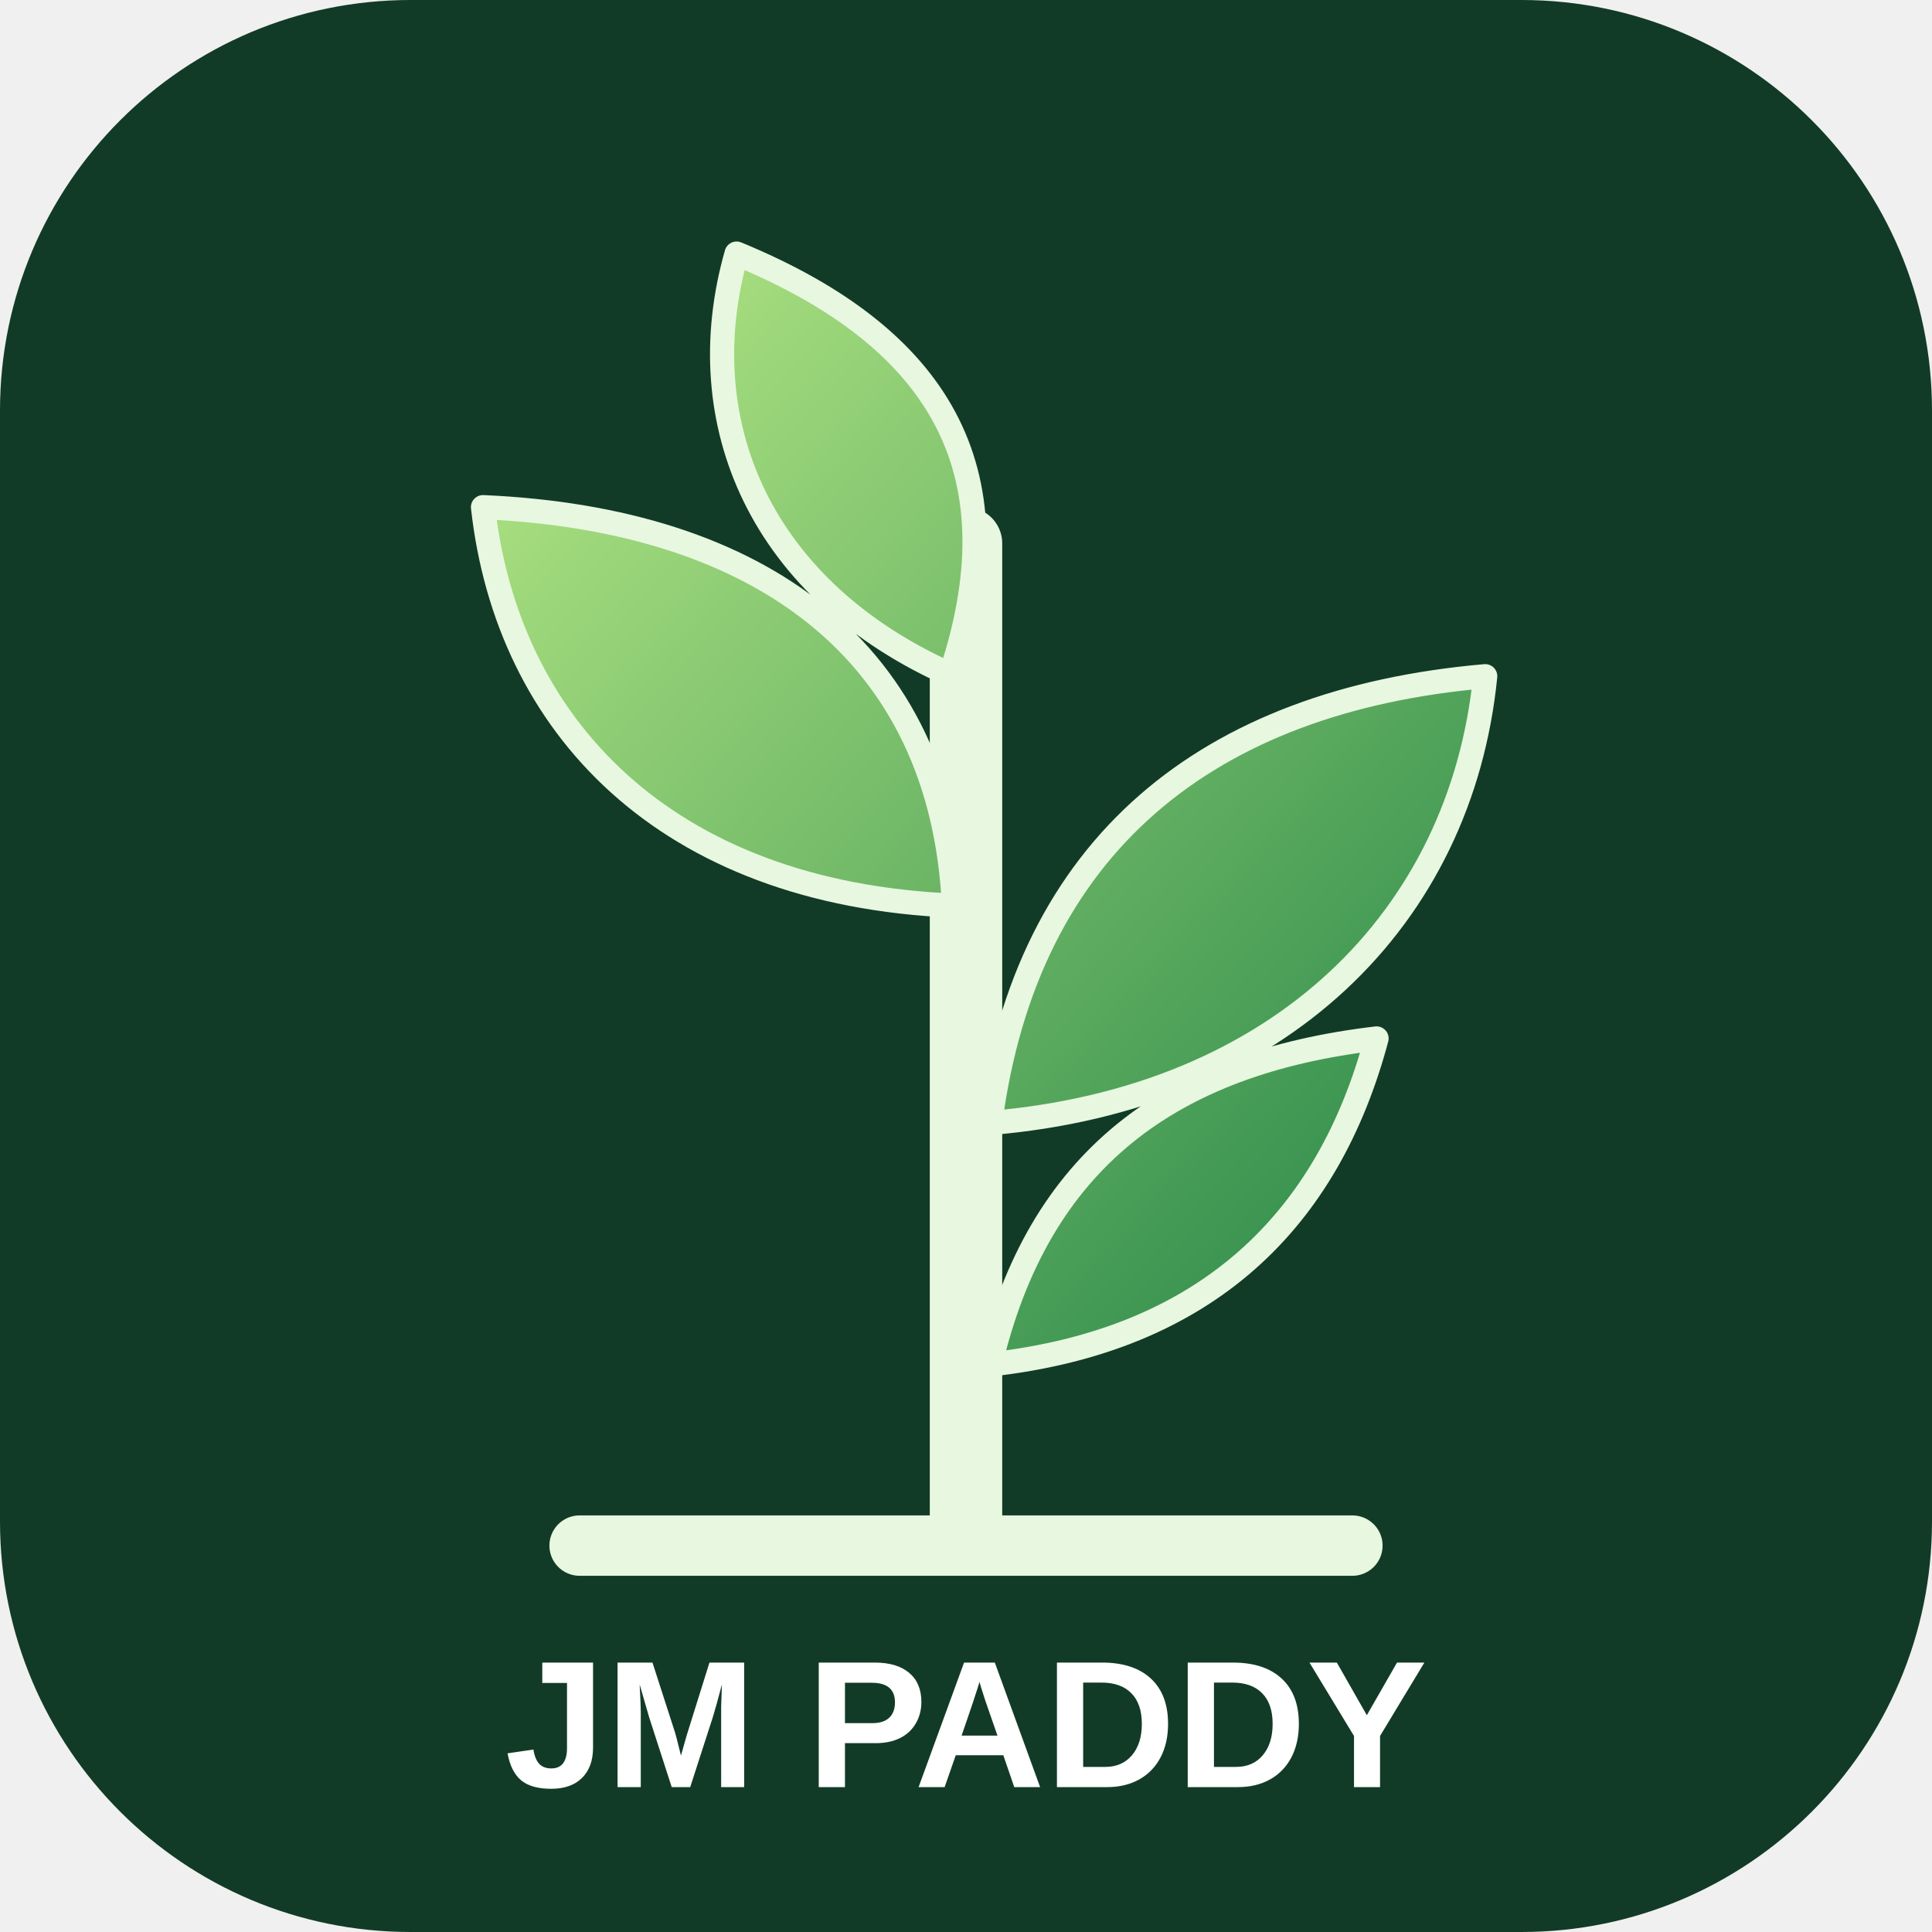
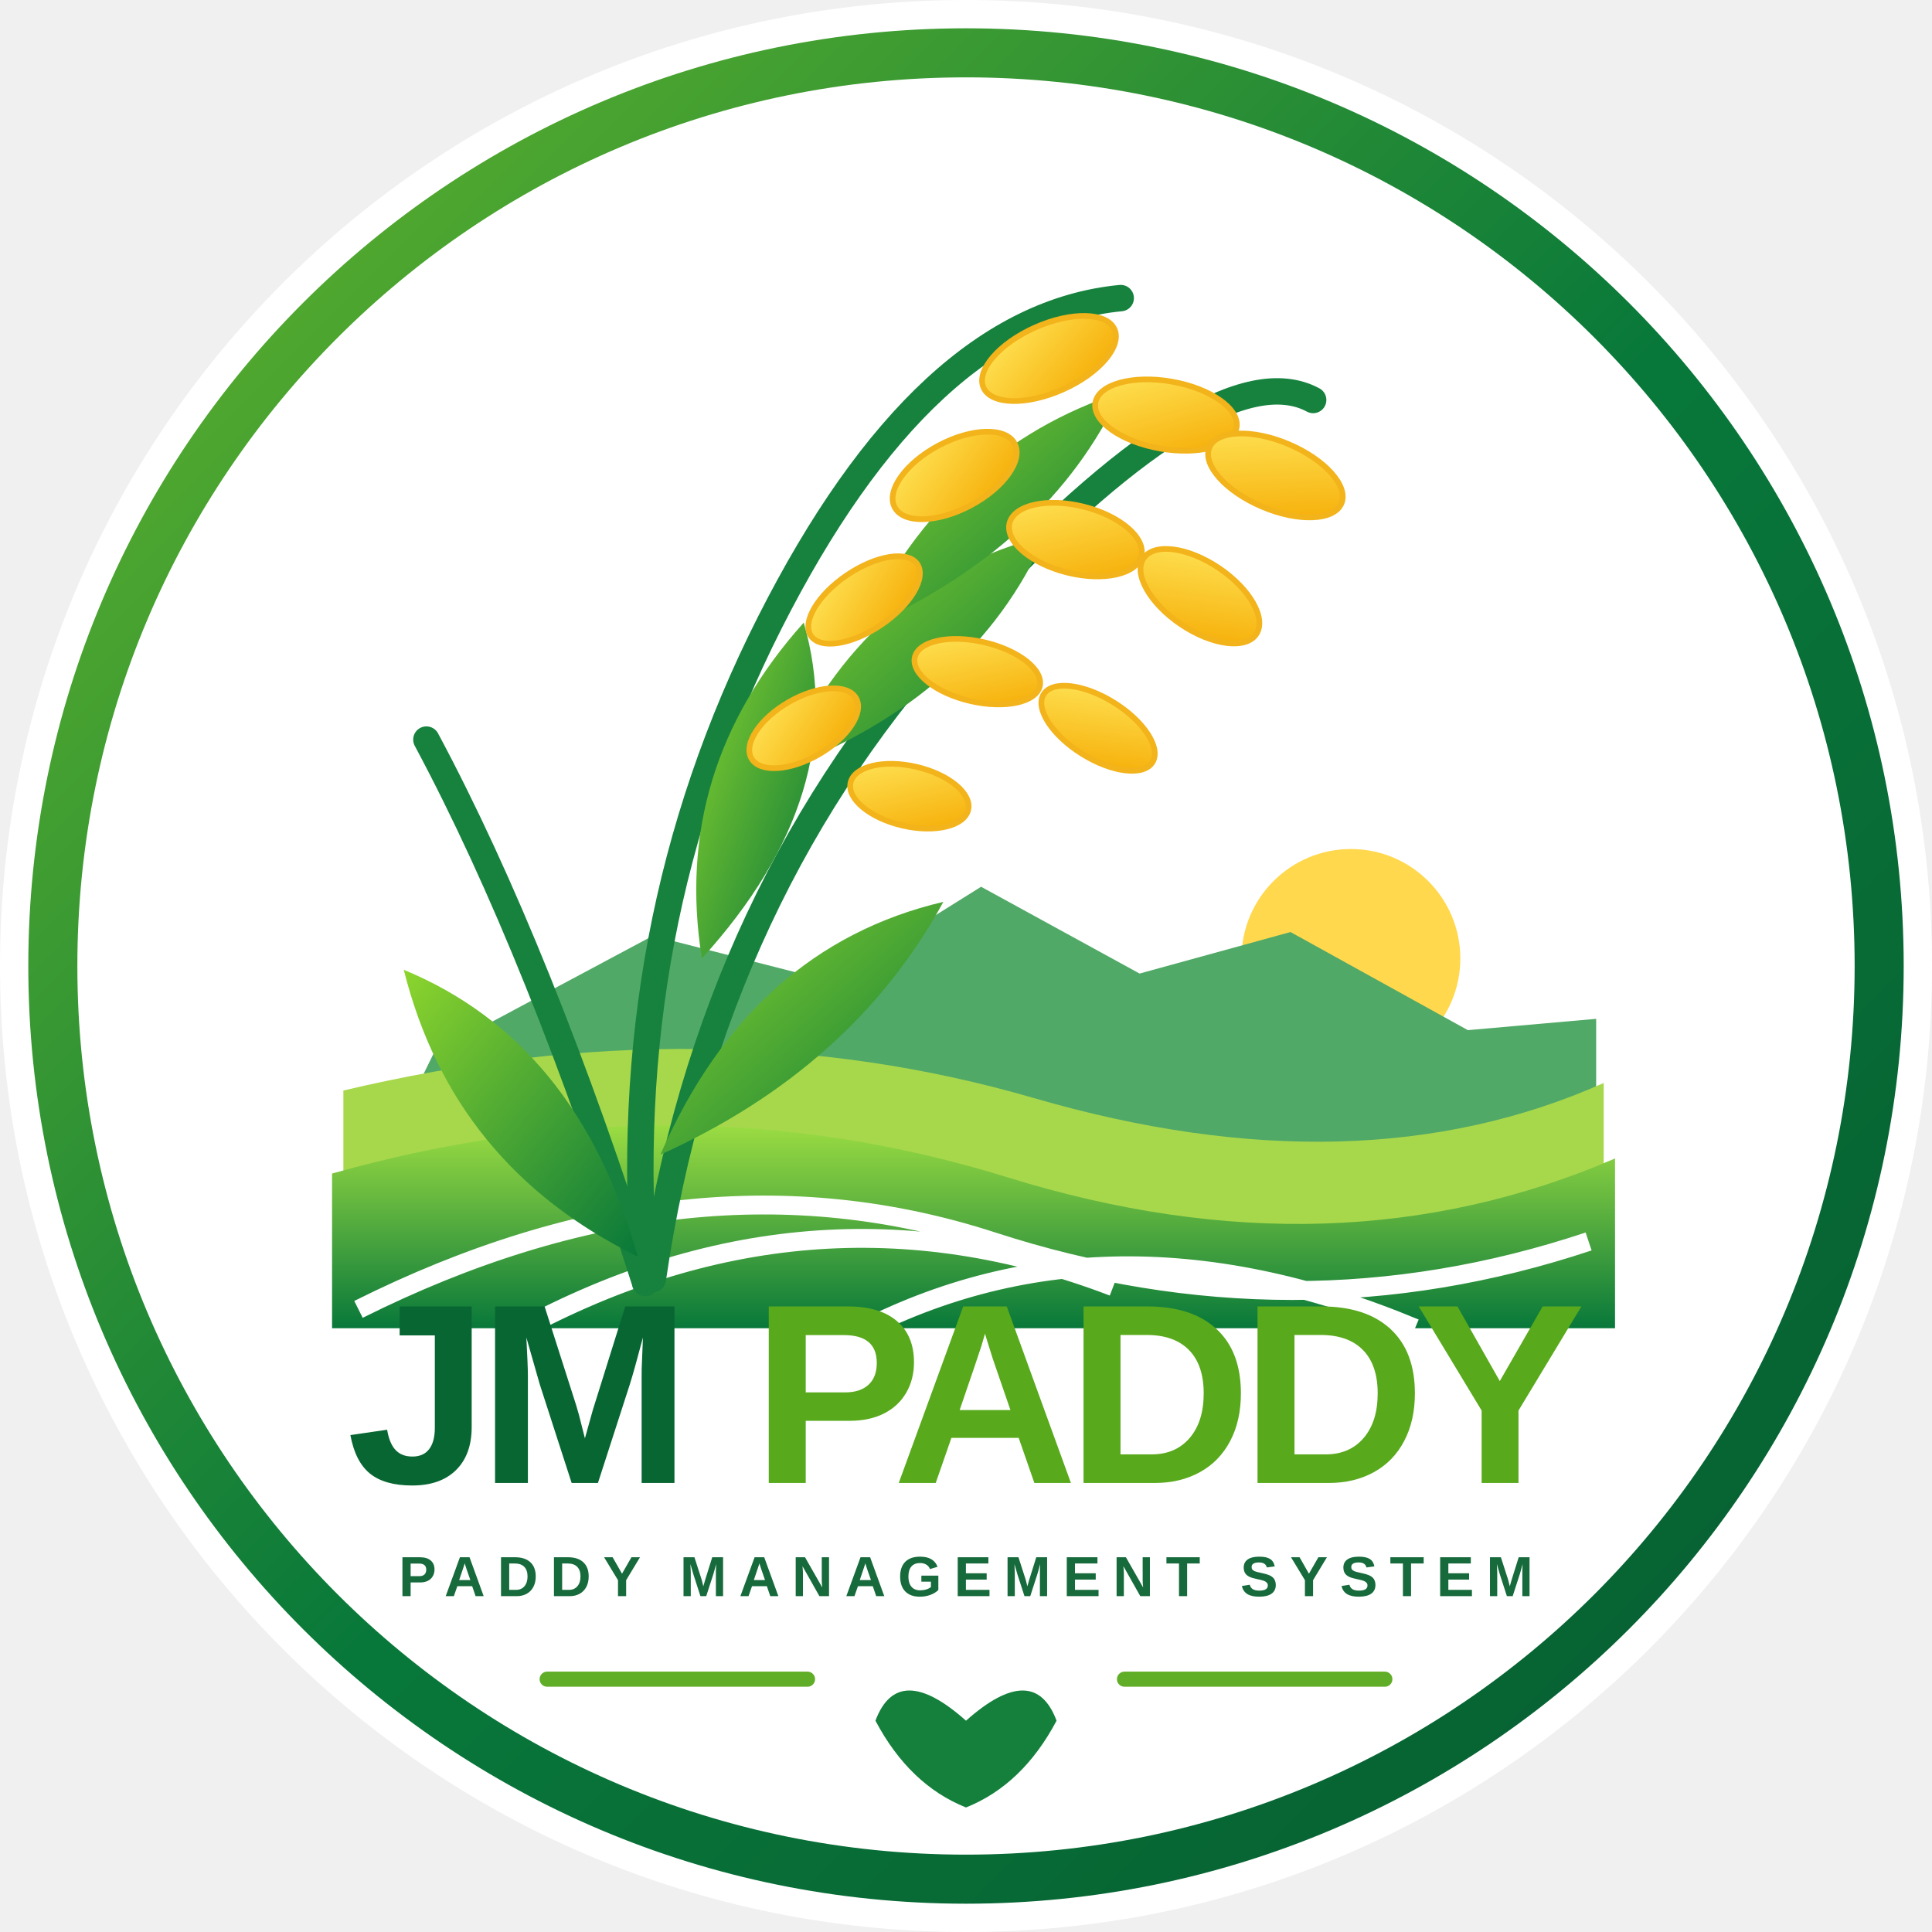
- <svg xmlns="http://www.w3.org/2000/svg" viewBox="0 0 160 160" role="img" aria-labelledby="title">
+ <svg xmlns="http://www.w3.org/2000/svg" viewBox="0 0 512 512" role="img" aria-labelledby="title desc">
  <defs>
-     <linearGradient id="g" x1="0" y1="0" x2="1" y2="1">
-       <stop stop-color="#b8e986" />
-       <stop offset="1" stop-color="#238447" />
+     <linearGradient id="ring" x1="0" y1="0" x2="1" y2="1">
+       <stop stop-color="#67b72b" />
+       <stop offset=".52" stop-color="#08783a" />
+       <stop offset="1" stop-color="#075b30" />
    </linearGradient>
+     <linearGradient id="leaf" x1="0" y1="0" x2="1" y2="1">
+       <stop stop-color="#8dd52d" />
+       <stop offset="1" stop-color="#08783a" />
+     </linearGradient>
+     <linearGradient id="grain" x1="0" y1="0" x2="1" y2="1">
+       <stop stop-color="#ffe65a" />
+       <stop offset="1" stop-color="#f5a900" />
+     </linearGradient>
+     <linearGradient id="field" x1="0" y1="0" x2="0" y2="1">
+       <stop stop-color="#9bdc42" />
+       <stop offset="1" stop-color="#08783a" />
+     </linearGradient>
+     <clipPath id="inside">
+       <circle cx="256" cy="256" r="226" />
+     </clipPath>
  </defs>
-   <rect width="160" height="160" rx="34" fill="#123b27" />
-   <path d="M80 127V45" stroke="#e8f7df" stroke-width="6" stroke-linecap="round" />
-   <path d="M79 75C55 74 42 60 40 42c23 1 38 12 39 33ZM82 93c24-2 39-17 41-37-23 2-38 14-41 37ZM79 56C63 49 57 35 61 21c17 7 23 18 18 34ZM82 113c18-2 28-12 32-27-17 2-28 10-32 27Z" fill="url(#g)" stroke="#e8f7df" stroke-width="2" stroke-linejoin="round" />
-   <path d="M48 128h64" stroke="#e8f7df" stroke-width="5" stroke-linecap="round" />
-   <text x="80" y="148" font-family="Arial,sans-serif" font-size="15" font-weight="700" fill="#fff" text-anchor="middle">JM PADDY</text>
+   <rect width="512" height="512" rx="256" fill="#fff" />
+   <circle cx="256" cy="256" r="242" fill="none" stroke="url(#ring)" stroke-width="13" />
+   <g clip-path="url(#inside)">
+     <circle cx="358" cy="254" r="29" fill="#ffd84d" />
+     <path d="M115 279 173 248 220 260 260 235 302 258 342 247 389 273 423 270V330H90Z" fill="#51a967" />
+     <path d="M91 289Q188 266 274 291T425 287V350H91Z" fill="#a7d84c" />
+     <path d="M88 311Q180 285 267 312T428 307V352H88Z" fill="url(#field)" />
+     <path d="M95 347Q183 303 263 329T421 329M135 354Q214 310 295 341M222 356Q291 317 375 352" fill="none" stroke="#fff" stroke-width="5" />
+     <g stroke="#16823e" stroke-width="7" stroke-linecap="round" fill="none">
+       <path d="M171 340Q163 246 204 165T297 79" />
+       <path d="M173 339Q188 236 255 164T348 106" />
+       <path d="M171 340Q143 252 113 196" />
+     </g>
+     <g fill="url(#leaf)">
+       <path d="M169 333Q120 309 107 257Q153 276 169 333Z" />
+       <path d="M175 306Q199 251 250 239Q226 283 175 306Z" />
+       <path d="M186 254Q178 204 213 165Q226 210 186 254Z" />
+       <path d="M207 204Q229 154 277 142Q258 185 207 204Z" />
+       <path d="M228 167Q251 119 297 104Q278 145 228 167Z" />
+     </g>
+     <g fill="url(#grain)" stroke="#f2b31b" stroke-width="1.5">
+       <ellipse cx="278" cy="95" rx="19" ry="9" transform="rotate(-24 278 95)" />
+       <ellipse cx="309" cy="110" rx="19" ry="9" transform="rotate(10 309 110)" />
+       <ellipse cx="338" cy="126" rx="19" ry="9" transform="rotate(23 338 126)" />
+       <ellipse cx="253" cy="126" rx="18" ry="9" transform="rotate(-28 253 126)" />
+       <ellipse cx="285" cy="143" rx="18" ry="9" transform="rotate(14 285 143)" />
+       <ellipse cx="318" cy="158" rx="18" ry="9" transform="rotate(34 318 158)" />
+       <ellipse cx="229" cy="159" rx="17" ry="8" transform="rotate(-34 229 159)" />
+       <ellipse cx="259" cy="178" rx="17" ry="8" transform="rotate(13 259 178)" />
+       <ellipse cx="291" cy="193" rx="17" ry="8" transform="rotate(32 291 193)" />
+       <ellipse cx="213" cy="193" rx="16" ry="8" transform="rotate(-30 213 193)" />
+       <ellipse cx="241" cy="211" rx="16" ry="8" transform="rotate(13 241 211)" />
+     </g>
+   </g>
+   <text x="256" y="393" font-family="Arial,Helvetica,sans-serif" font-size="68" font-weight="900" letter-spacing="-3" text-anchor="middle" fill="#086633">JM <tspan fill="#58a91c">PADDY</tspan>
+   </text>
+   <text x="256" y="423" font-family="Arial,Helvetica,sans-serif" font-size="15" font-weight="700" letter-spacing="3.2" text-anchor="middle" fill="#176a3b">PADDY MANAGEMENT SYSTEM</text>
+   <path d="M145 445H214M298 445H367" stroke="#60ad27" stroke-width="4" stroke-linecap="round" />
+   <path d="M256 456Q238 440 232 456Q241 473 256 479Q271 473 280 456Q274 440 256 456Z" fill="#14803c" />
</svg>
